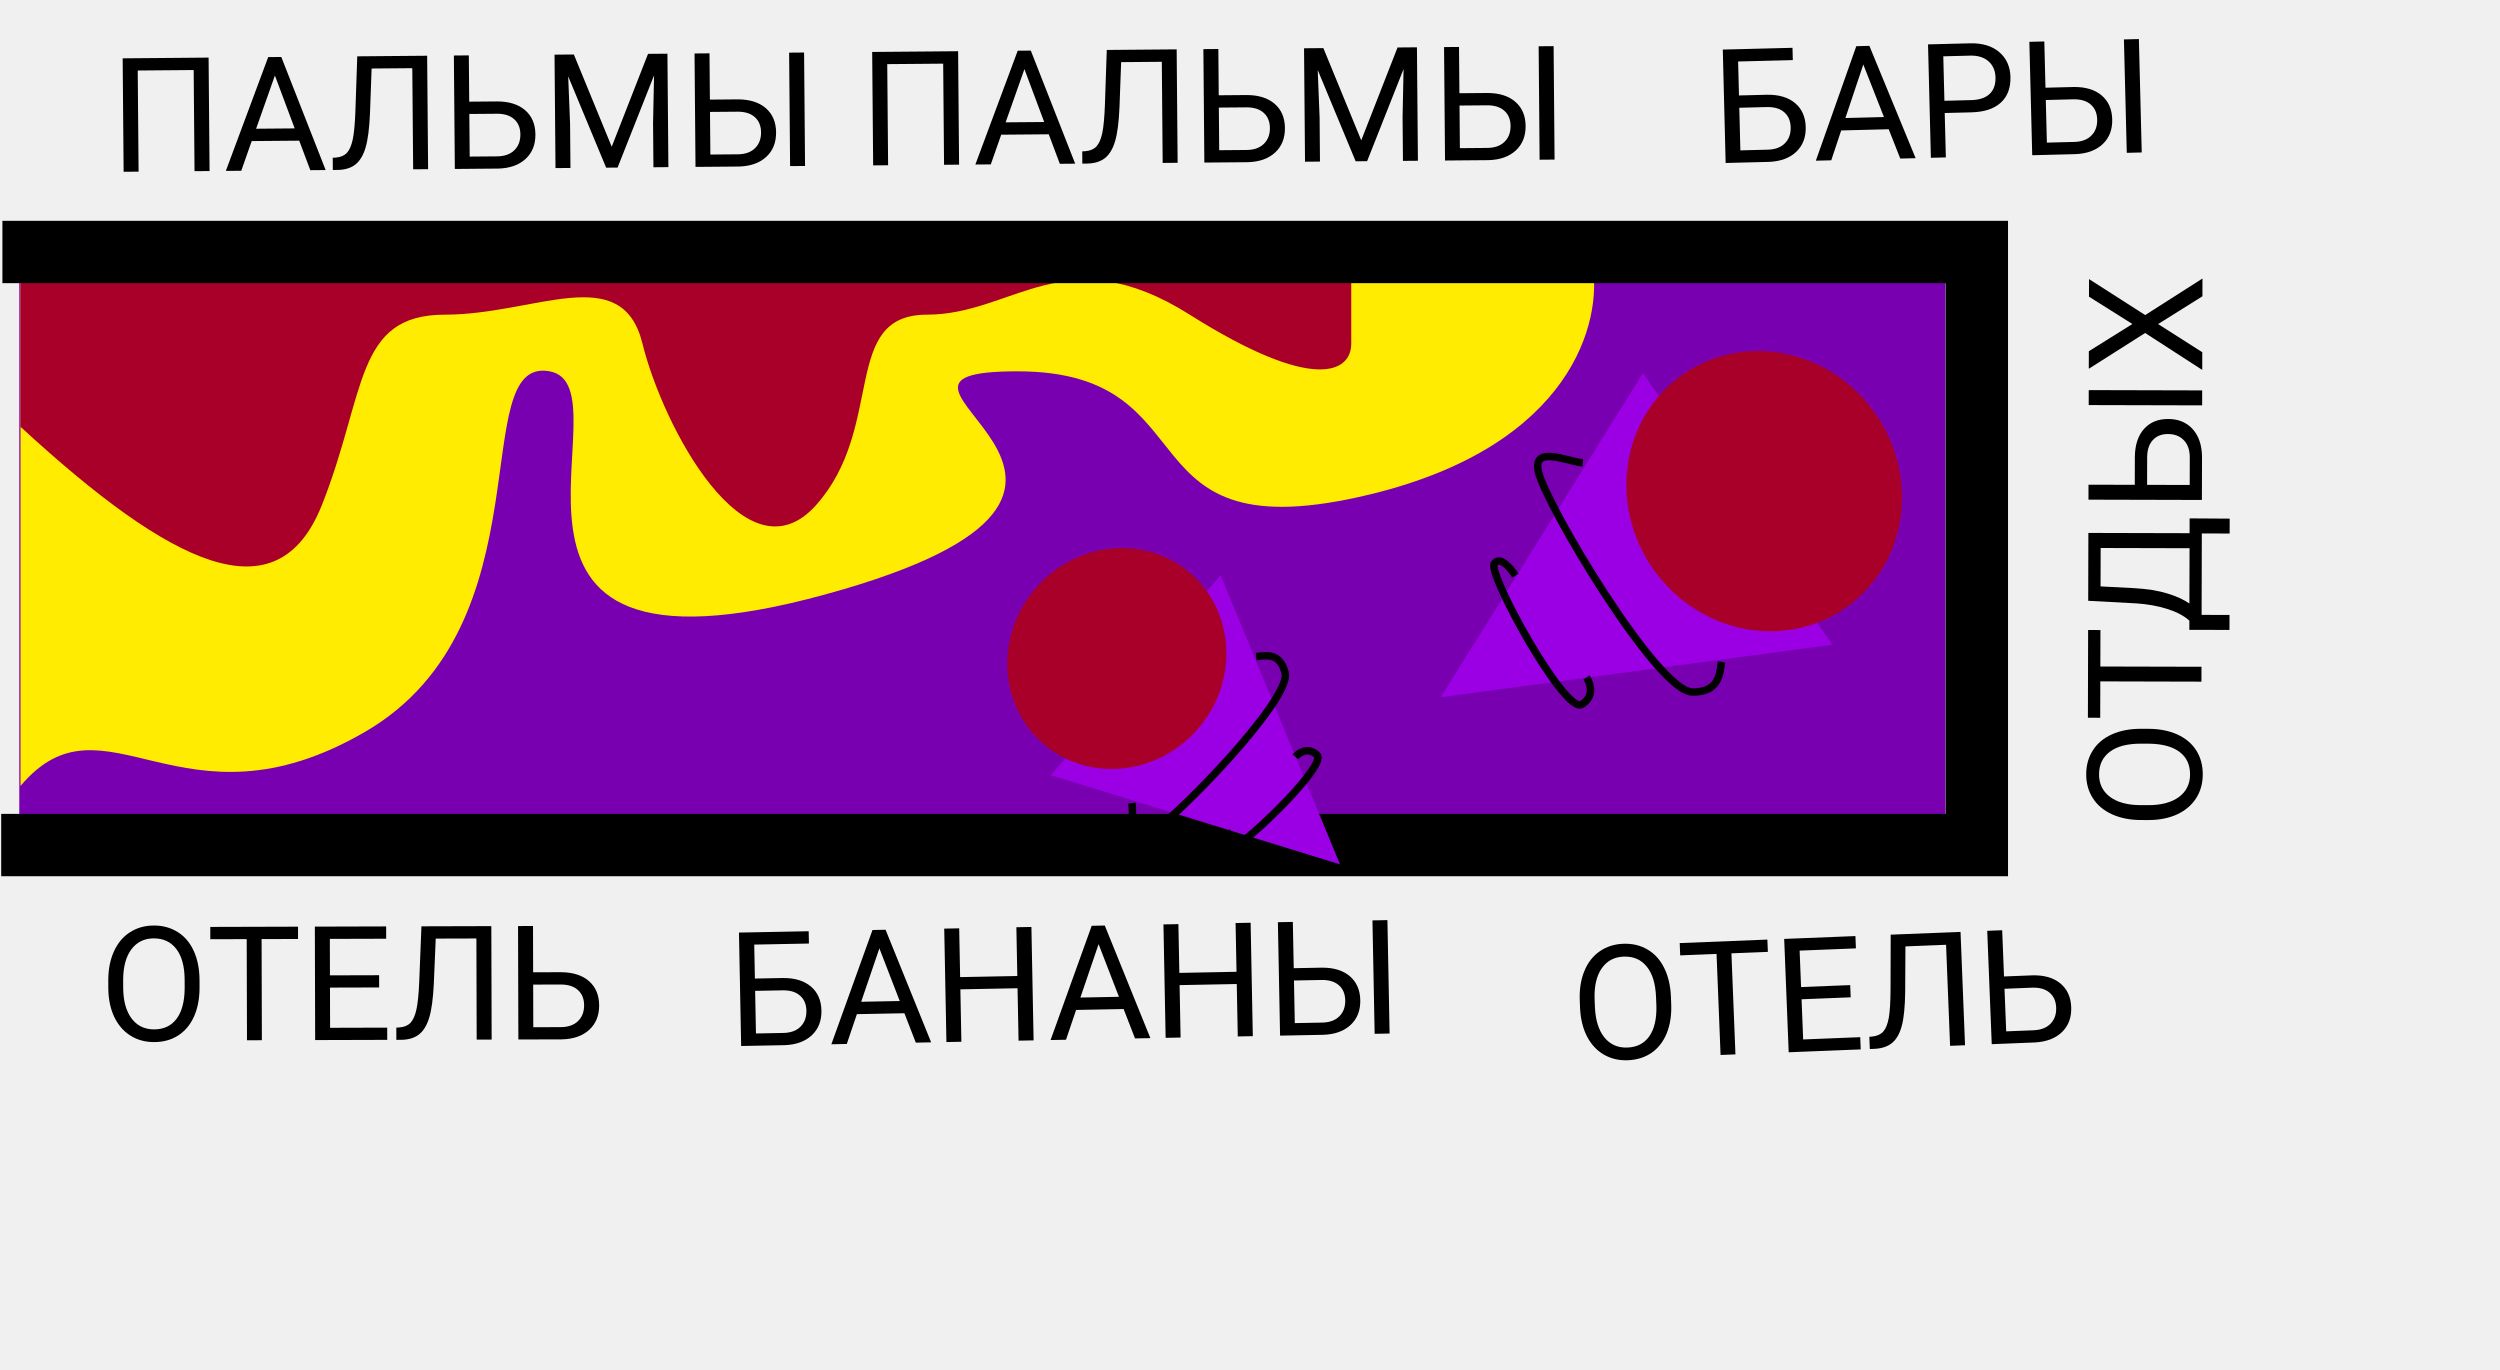
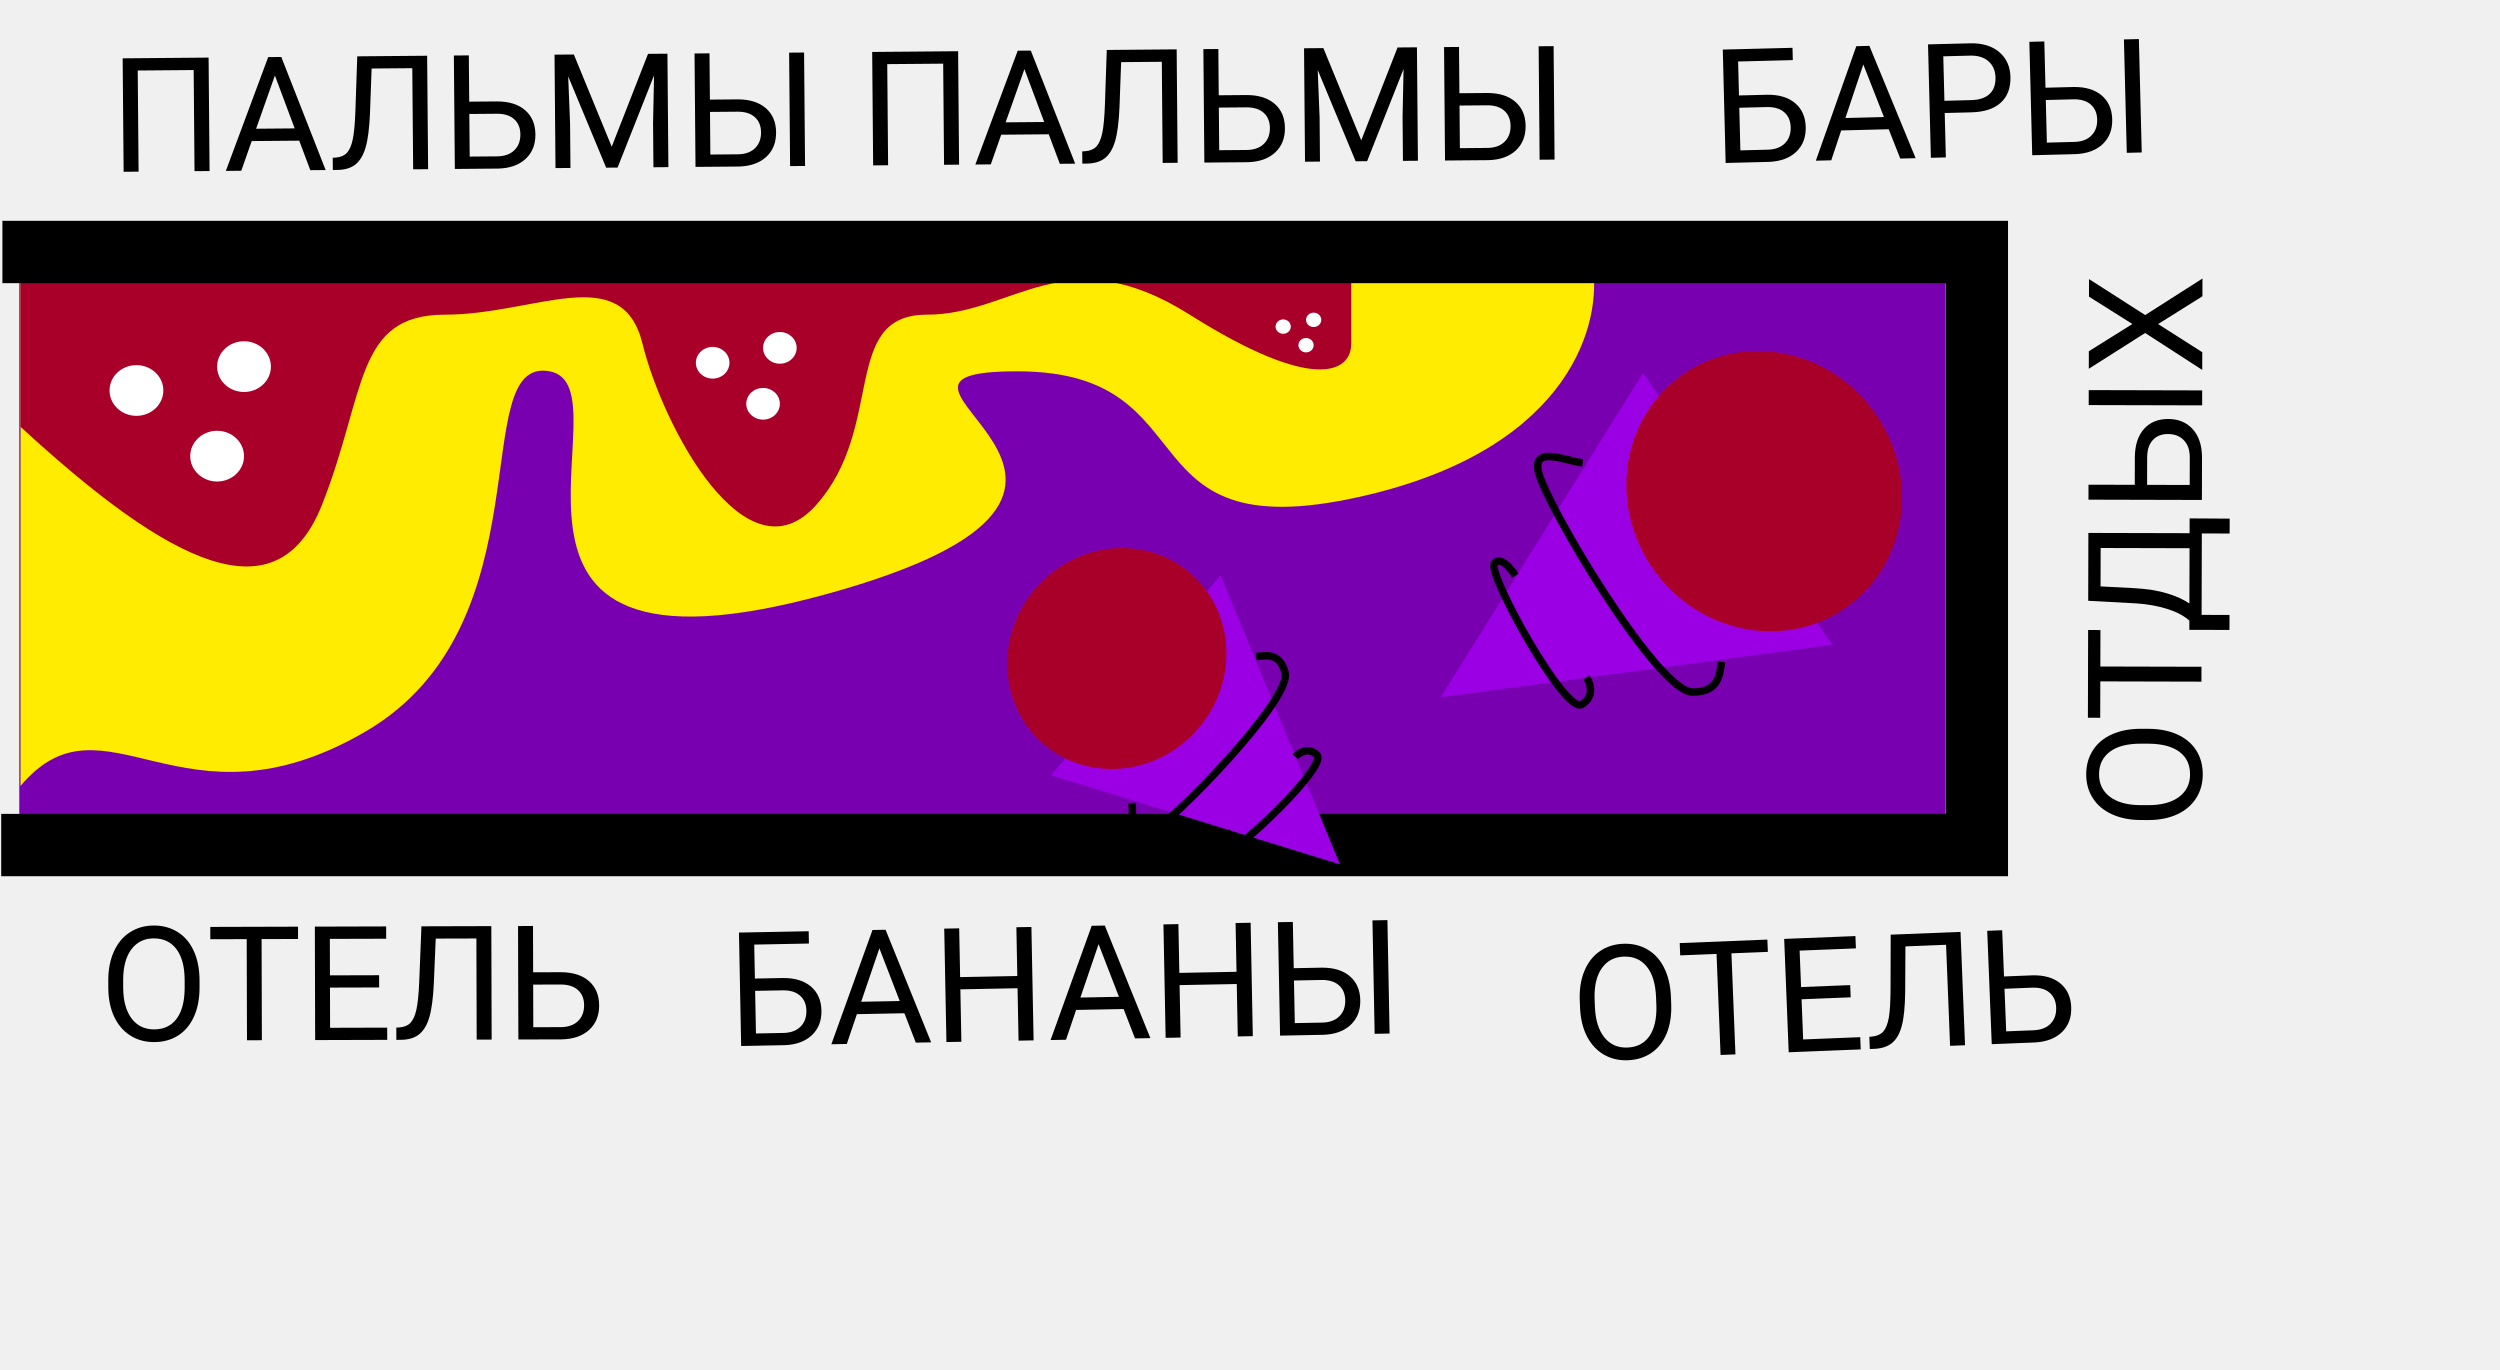
<svg xmlns="http://www.w3.org/2000/svg" width="1037" height="568" viewBox="0 0 1037 568" fill="none">
  <path d="M8 338.026L8 117.026L807 117.026V338.026L8 338.026Z" fill="#7900B1" />
  <path d="M151.5 303.526C75 348.026 43.5 284.526 8.5 326.026V109.527H660.5C664.833 132.861 652.5 184.627 568.5 205.027C463.5 230.527 504.5 154.026 422 154.026C339.5 154.026 504.5 202.027 342.5 246.527C180.5 291.027 263 160.526 228 154.026C193 147.526 228 259.026 151.5 303.526Z" fill="#FFEC00" />
  <path d="M133.5 209.526C115 256.026 71.5 235.026 8.5 177.026V103.527H560.5V142.526C560.5 154.526 545 163.026 493.5 130.526C442 98.026 420.5 130.526 384.5 130.526C348.5 130.526 367.5 177.026 338.5 209.526C309.5 242.026 275 177.026 266.5 142.526C258 108.026 222 130.526 184.5 130.526C147 130.526 152 163.026 133.5 209.526Z" fill="#A90029" />
  <path d="M0.5 350.526H820V104.526H1" stroke="black" stroke-width="25.86" />
  <path d="M82.771 409.548C82.784 414.159 82.019 418.191 80.478 421.642C78.936 425.073 76.746 427.697 73.907 429.515C71.067 431.333 67.752 432.247 63.96 432.258C60.254 432.268 56.966 431.373 54.095 429.571C51.224 427.748 48.987 425.158 47.383 421.801C45.801 418.423 44.982 414.515 44.926 410.076L44.917 406.683C44.904 402.158 45.68 398.159 47.243 394.686C48.806 391.212 51.018 388.556 53.878 386.716C56.76 384.855 60.054 383.919 63.76 383.909C67.531 383.898 70.852 384.804 73.722 386.627C76.615 388.429 78.841 391.062 80.402 394.527C81.963 397.97 82.75 401.986 82.763 406.575L82.771 409.548ZM76.59 406.528C76.574 400.947 75.442 396.674 73.193 393.707C70.943 390.718 67.804 389.23 63.775 389.241C59.854 389.252 56.766 390.759 54.512 393.76C52.28 396.74 51.138 400.88 51.089 406.181L51.098 409.639C51.113 415.047 52.256 419.299 54.527 422.395C56.82 425.47 59.959 427.001 63.945 426.99C67.953 426.978 71.051 425.515 73.241 422.6C75.43 419.664 76.55 415.47 76.599 410.018L76.59 406.528ZM123.631 389.491L108.506 389.534L108.623 431.484L102.45 431.502L102.333 389.551L87.24 389.594L87.226 384.488L123.617 384.384L123.631 389.491ZM157.267 409.594L136.874 409.653L136.921 426.329L160.61 426.262L160.625 431.336L130.729 431.421L130.598 384.364L160.17 384.28L160.184 389.386L136.818 389.453L136.86 404.578L157.253 404.52L157.267 409.594ZM203.801 384.155L203.932 431.212L197.727 431.23L197.61 389.28L180.739 389.328L179.951 407.978C179.645 414.228 179.012 418.926 178.051 422.075C177.112 425.223 175.718 427.544 173.869 429.036C172.02 430.506 169.545 431.267 166.442 431.319L164.406 431.325L164.392 426.251L165.684 426.182C167.688 426.026 169.226 425.375 170.301 424.23C171.375 423.064 172.188 421.219 172.741 418.697C173.295 416.174 173.682 412.295 173.905 407.058L174.811 384.238L203.801 384.155ZM221.145 403.304L232.845 403.27C237.757 403.321 241.596 404.57 244.361 407.019C247.126 409.467 248.514 412.803 248.526 417.026C248.538 421.271 247.157 424.657 244.385 427.186C241.613 429.715 237.824 431.029 233.02 431.129L215.018 431.181L214.886 384.124L221.092 384.106L221.145 403.304ZM221.16 408.41L221.209 426.089L232.553 426.056C235.634 426.048 238.023 425.222 239.721 423.58C241.44 421.937 242.296 419.737 242.288 416.979C242.281 414.329 241.445 412.241 239.782 410.716C238.14 409.191 235.8 408.411 232.762 408.377L221.16 408.41Z" fill="black" />
  <path d="M335.542 391.38L312.858 391.816L313.129 405.905L324.827 405.68C329.74 405.65 333.598 406.837 336.403 409.24C339.208 411.642 340.651 414.955 340.732 419.177C340.814 423.421 339.49 426.83 336.76 429.404C334.029 431.978 330.263 433.354 325.461 433.532L307.43 433.879L306.523 386.831L335.443 386.275L335.542 391.38ZM313.228 411.011L313.569 428.686L324.911 428.468C327.991 428.409 330.366 427.544 332.037 425.874C333.729 424.204 334.548 421.99 334.495 419.232C334.444 416.583 333.574 414.509 331.886 413.012C330.219 411.514 327.867 410.772 324.828 410.788L313.228 411.011ZM375.148 420.293L355.437 420.672L351.247 433.036L344.849 433.16L361.908 385.766L367.336 385.662L386.242 432.364L379.876 432.486L375.148 420.293ZM357.213 415.531L373.208 415.223L364.77 393.372L357.213 415.531ZM428.734 431.547L422.498 431.666L422.078 409.92L398.36 410.376L398.78 432.123L392.575 432.242L391.668 385.194L397.873 385.074L398.262 405.302L421.98 404.846L421.59 384.618L427.827 384.498L428.734 431.547ZM466.078 418.545L446.367 418.924L442.176 431.288L435.778 431.411L452.837 384.017L458.266 383.913L477.172 430.615L470.806 430.738L466.078 418.545ZM448.142 413.782L464.137 413.475L455.699 391.624L448.142 413.782ZM519.664 429.798L513.427 429.918L513.008 408.171L489.29 408.627L489.709 430.374L483.505 430.493L482.598 383.445L488.802 383.326L489.192 403.554L512.91 403.098L512.52 382.87L518.757 382.75L519.664 429.798ZM536.64 401.607L548.338 401.382C553.251 401.353 557.11 402.539 559.914 404.942C562.719 407.345 564.162 410.657 564.244 414.879C564.325 419.123 563.001 422.532 560.271 425.106C557.54 427.68 553.774 429.056 548.972 429.235L530.973 429.581L530.066 382.532L536.27 382.413L536.64 401.607ZM536.739 406.713L537.08 424.388L548.422 424.17C551.502 424.111 553.878 423.246 555.548 421.576C557.24 419.906 558.059 417.692 558.006 414.935C557.955 412.285 557.085 410.211 555.397 408.714C553.73 407.216 551.378 406.474 548.339 406.49L536.739 406.713ZM576.406 428.707L570.202 428.826L569.295 381.778L575.499 381.659L576.406 428.707Z" fill="black" />
  <path d="M86.927 70.948L80.69 71.001L80.333 29.052L57.128 29.249L57.486 71.198L51.281 71.251L50.88 24.196L86.527 23.892L86.927 70.948ZM124.118 58.349L104.404 58.517L100.081 70.835L93.682 70.89L111.25 23.682L116.68 23.636L135.081 70.537L128.715 70.592L124.118 58.349ZM106.235 53.395L122.232 53.258L114.03 31.318L106.235 53.395ZM177.179 23.12L177.58 70.175L171.375 70.228L171.017 28.279L154.147 28.423L153.466 47.078C153.196 53.329 152.59 58.031 151.647 61.185C150.726 64.339 149.345 66.667 147.505 68.169C145.664 69.65 143.193 70.425 140.091 70.495L138.055 70.512L138.011 65.438L139.304 65.362C141.306 65.195 142.841 64.535 143.909 63.384C144.976 62.212 145.779 60.362 146.318 57.837C146.856 55.311 147.222 51.43 147.414 46.192L148.19 23.367L177.179 23.12ZM194.633 42.17L206.332 42.071C211.245 42.093 215.091 43.321 217.869 45.754C220.648 48.186 222.055 51.514 222.091 55.737C222.127 59.982 220.767 63.376 218.009 65.921C215.251 68.465 211.47 69.801 206.666 69.928L188.665 70.081L188.264 23.026L194.469 22.973L194.633 42.17ZM194.676 47.276L194.827 64.954L206.17 64.858C209.251 64.832 211.636 63.992 213.324 62.34C215.034 60.688 215.877 58.483 215.853 55.726C215.831 53.075 214.984 50.993 213.311 49.477C211.661 47.961 209.317 47.195 206.278 47.178L194.676 47.276ZM238.034 22.602L253.744 60.865L268.801 22.34L276.848 22.272L277.249 69.327L271.044 69.38L270.888 51.055L271.301 31.272L256.177 69.506L251.427 69.547L235.687 31.672L236.469 51.348L236.625 69.673L230.42 69.726L230.019 22.67L238.034 22.602ZM294.463 41.32L306.162 41.22C311.075 41.243 314.921 42.471 317.7 44.904C320.479 47.336 321.886 50.664 321.922 54.887C321.958 59.132 320.597 62.526 317.839 65.07C315.081 67.615 311.301 68.951 306.497 69.078L288.495 69.231L288.095 22.176L294.3 22.123L294.463 41.32ZM294.507 46.426L294.657 64.104L306.001 64.008C309.082 63.981 311.467 63.142 313.155 61.49C314.864 59.838 315.707 57.633 315.684 54.876C315.661 52.225 314.814 50.143 313.142 48.627C311.492 47.111 309.147 46.345 306.109 46.328L294.507 46.426ZM333.935 68.844L327.73 68.897L327.329 21.842L333.534 21.789L333.935 68.844ZM397.828 68.3L391.59 68.353L391.233 26.404L368.029 26.602L368.386 68.551L362.181 68.604L361.78 21.548L397.427 21.245L397.828 68.3ZM435.018 55.702L415.304 55.87L410.981 68.188L404.582 68.243L422.15 21.034L427.58 20.988L445.982 67.89L439.615 67.944L435.018 55.702ZM417.135 50.747L433.133 50.611L424.93 28.671L417.135 50.747ZM488.079 20.473L488.48 67.528L482.275 67.581L481.918 25.632L465.048 25.776L464.366 44.43C464.096 50.681 463.49 55.384 462.547 58.538C461.626 61.691 460.245 64.019 458.405 65.522C456.564 67.003 454.093 67.778 450.991 67.847L448.955 67.865L448.912 62.791L450.204 62.715C452.206 62.547 453.741 61.888 454.809 60.737C455.876 59.564 456.679 57.715 457.218 55.189C457.757 52.664 458.122 48.782 458.315 43.545L459.09 20.72L488.079 20.473ZM505.533 39.523L517.232 39.423C522.145 39.446 525.991 40.674 528.769 43.106C531.548 45.539 532.956 48.867 532.991 53.09C533.028 57.334 531.667 60.729 528.909 63.273C526.151 65.818 522.37 67.153 517.566 67.28L499.565 67.434L499.164 20.379L505.369 20.326L505.533 39.523ZM505.576 44.629L505.727 62.307L517.071 62.21C520.152 62.184 522.536 61.345 524.224 59.693C525.934 58.041 526.777 55.836 526.754 53.078C526.731 50.428 525.884 48.345 524.212 46.83C522.561 45.314 520.217 44.547 517.179 44.53L505.576 44.629ZM548.934 19.955L564.645 58.218L579.701 19.693L587.748 19.624L588.149 66.679L581.944 66.732L581.788 48.408L582.201 28.624L567.078 66.859L562.327 66.899L546.587 29.024L547.369 48.701L547.525 67.025L541.32 67.078L540.919 20.023L548.934 19.955ZM605.363 38.673L617.063 38.573C621.976 38.596 625.821 39.824 628.6 42.256C631.379 44.689 632.786 48.017 632.822 52.24C632.858 56.484 631.497 59.879 628.739 62.423C625.982 64.968 622.201 66.303 617.397 66.43L599.396 66.584L598.995 19.529L605.2 19.476L605.363 38.673ZM605.407 43.779L605.558 61.457L616.901 61.36C619.982 61.334 622.367 60.495 624.055 58.843C625.765 57.191 626.608 54.986 626.584 52.228C626.562 49.578 625.714 47.495 624.042 45.98C622.392 44.464 620.047 43.697 617.009 43.68L605.407 43.779ZM644.835 66.197L638.63 66.25L638.229 19.194L644.434 19.142L644.835 66.197Z" fill="black" />
  <path d="M891.097 302.309C895.708 302.321 899.735 303.107 903.179 304.667C906.601 306.227 909.213 308.432 911.015 311.281C912.818 314.129 913.714 317.45 913.705 321.242C913.695 324.948 912.782 328.231 910.965 331.092C909.126 333.953 906.524 336.177 903.158 337.762C899.772 339.327 895.859 340.124 891.42 340.156L888.027 340.148C883.502 340.136 879.507 339.339 876.042 337.757C872.578 336.176 869.933 333.95 868.109 331.079C866.264 328.187 865.345 324.888 865.355 321.183C865.365 317.412 866.289 314.096 868.128 311.235C869.945 308.353 872.59 306.14 876.063 304.598C879.514 303.055 883.535 302.29 888.124 302.302L891.097 302.309ZM888.043 308.475C882.463 308.46 878.183 309.57 875.204 311.803C872.203 314.036 870.698 317.167 870.688 321.196C870.678 325.118 872.167 328.213 875.156 330.483C878.124 332.732 882.258 333.895 887.558 333.973L891.016 333.982C896.424 333.996 900.682 332.876 903.791 330.621C906.878 328.345 908.426 325.214 908.437 321.228C908.447 317.221 907 314.114 904.097 311.909C901.173 309.704 896.985 308.562 891.534 308.483L888.043 308.475ZM871.261 261.342L871.223 276.468L913.173 276.575L913.157 282.748L871.207 282.64L871.168 297.734L866.062 297.72L866.155 261.329L871.261 261.342ZM924.868 215.134L924.853 221.307L913.315 221.277L913.228 255.051L924.798 255.08L924.782 261.286L908.138 261.275L908.148 257.429C905.869 255.398 902.814 253.785 898.981 252.59C895.128 251.374 890.907 250.609 886.318 250.295L866.186 249.209L866.258 221.059L908.241 221.167L908.257 215.026L924.868 215.134ZM908.166 250.351L908.225 227.405L871.349 227.31L871.308 243.243L885.139 243.958C890.546 244.252 895.155 244.985 898.966 246.158C902.776 247.31 905.843 248.708 908.166 250.351ZM885.507 201.103L885.537 189.404C885.614 184.491 886.885 180.659 889.348 177.908C891.811 175.156 895.154 173.786 899.378 173.796C903.622 173.807 907.001 175.206 909.515 177.992C912.029 180.778 913.323 184.573 913.396 189.378L913.35 207.38L866.294 207.259L866.31 201.054L885.507 201.103ZM890.614 201.116L908.292 201.161L908.321 189.817C908.329 186.736 907.516 184.343 905.883 182.636C904.25 180.908 902.055 180.041 899.297 180.034C896.647 180.027 894.555 180.851 893.021 182.506C891.487 184.14 890.694 186.476 890.643 189.514L890.614 201.116ZM913.467 161.939L913.451 168.144L866.394 168.024L866.41 161.818L913.467 161.939ZM884.515 134.393L866.51 123.068L866.528 115.764L889.825 130.69L913.586 115.529L913.567 122.897L895.18 134.421L913.507 146.103L913.489 153.439L889.806 138.124L866.433 152.963L866.452 145.691L884.515 134.393Z" fill="black" />
  <path d="M693.217 416.396C693.4 421.004 692.785 425.061 691.372 428.567C689.958 432.052 687.867 434.755 685.097 436.677C682.327 438.599 679.047 439.635 675.258 439.786C671.555 439.934 668.236 439.16 665.301 437.466C662.364 435.75 660.033 433.245 658.306 429.95C656.6 426.632 655.637 422.757 655.418 418.324L655.283 414.933C655.103 410.412 655.73 406.387 657.163 402.858C658.597 399.329 660.709 396.592 663.5 394.648C666.311 392.682 669.568 391.625 673.271 391.477C677.039 391.327 680.39 392.11 683.327 393.826C686.283 395.519 688.606 398.068 690.294 401.473C691.981 404.855 692.916 408.84 693.099 413.425L693.217 416.396ZM686.928 413.607C686.706 408.031 685.416 403.802 683.059 400.92C680.701 398.017 677.509 396.645 673.483 396.806C669.565 396.962 666.535 398.581 664.393 401.664C662.273 404.724 661.285 408.904 661.431 414.202L661.569 417.658C661.784 423.062 663.084 427.269 665.467 430.279C667.872 433.266 671.066 434.681 675.049 434.522C679.053 434.363 682.095 432.786 684.176 429.792C686.255 426.776 687.219 422.544 687.067 417.094L686.928 413.607ZM733.308 394.842L718.194 395.444L719.862 437.361L713.694 437.607L712.026 395.69L696.945 396.291L696.742 391.189L733.104 389.739L733.308 394.842ZM767.664 413.688L747.287 414.5L747.95 431.164L771.621 430.22L771.823 435.29L741.951 436.481L740.08 389.461L769.629 388.283L769.832 393.386L746.483 394.316L747.085 409.43L767.462 408.618L767.664 413.688ZM813.225 386.546L815.096 433.565L808.896 433.813L807.228 391.895L790.37 392.567L790.272 411.234C790.198 417.49 789.739 422.21 788.895 425.391C788.073 428.572 786.766 430.943 784.973 432.502C783.18 434.04 780.734 434.892 777.636 435.059L775.601 435.14L775.399 430.069L776.688 429.953C778.685 429.723 780.198 429.016 781.229 427.832C782.26 426.626 783.004 424.753 783.464 422.212C783.923 419.67 784.167 415.779 784.196 410.538L784.258 387.7L813.225 386.546ZM831.265 405.04L842.956 404.574C847.867 404.443 851.749 405.549 854.603 407.894C857.456 410.238 858.967 413.52 859.135 417.74C859.303 421.981 858.049 425.417 855.372 428.046C852.695 430.676 848.958 432.129 844.16 432.407L826.173 433.124L824.302 386.104L830.502 385.857L831.265 405.04ZM831.469 410.142L832.172 427.807L843.507 427.355C846.585 427.232 848.942 426.319 850.578 424.615C852.235 422.91 853.009 420.68 852.899 417.924C852.794 415.276 851.882 413.22 850.163 411.758C848.466 410.295 846.099 409.602 843.062 409.68L831.469 410.142Z" fill="black" />
  <path d="M743.656 24.935L720.975 25.509L721.33 39.595L733.026 39.3C737.939 39.24 741.805 40.403 744.623 42.789C747.442 45.175 748.905 48.479 749.012 52.7C749.119 56.944 747.815 60.36 745.1 62.951C742.385 65.541 738.626 66.94 733.825 67.148L715.797 67.603L714.611 20.561L743.527 19.831L743.656 24.935ZM721.459 44.7L721.905 62.373L733.245 62.087C736.325 62.009 738.696 61.13 740.356 59.45C742.038 57.769 742.844 55.55 742.774 52.793C742.708 50.144 741.826 48.076 740.128 46.588C738.453 45.1 736.096 44.373 733.058 44.407L721.459 44.7ZM783.433 53.608L763.725 54.107L759.608 66.496L753.211 66.658L769.988 19.162L775.416 19.024L794.599 65.611L788.234 65.772L783.433 53.608ZM765.47 48.954L781.463 48.55L772.895 26.75L765.47 48.954ZM806.67 46.878L807.134 65.294L800.931 65.451L799.745 18.409L817.095 17.971C822.243 17.841 826.304 19.053 829.278 21.607C832.273 24.161 833.826 27.602 833.935 31.932C834.05 36.498 832.706 40.056 829.904 42.605C827.123 45.133 823.072 46.464 817.752 46.598L806.67 46.878ZM806.542 41.806L817.689 41.524C821.006 41.44 823.528 40.6 825.255 39.005C826.982 37.388 827.808 35.104 827.733 32.153C827.663 29.353 826.723 27.135 824.914 25.5C823.106 23.864 820.661 23.053 817.579 23.067L806.077 23.357L806.542 41.806ZM848.466 36.382L860.162 36.086C865.075 36.026 868.94 37.19 871.759 39.575C874.578 41.961 876.041 45.265 876.147 49.486C876.254 53.73 874.95 57.147 872.235 59.737C869.52 62.327 865.762 63.726 860.961 63.934L842.965 64.389L841.779 17.347L847.982 17.19L848.466 36.382ZM848.595 41.486L849.04 59.159L860.381 58.873C863.461 58.795 865.831 57.916 867.492 56.236C869.173 54.555 869.98 52.337 869.91 49.58C869.843 46.93 868.961 44.862 867.264 43.374C865.589 41.887 863.232 41.159 860.194 41.193L848.595 41.486ZM888.391 63.24L882.188 63.397L881.002 16.355L887.205 16.198L888.391 63.24Z" fill="black" />
  <path d="M597.611 289.201L681.505 154.779L760.093 267.403L597.611 289.201Z" fill="#9B00E4" />
  <ellipse cx="731.781" cy="203.738" rx="59.01" ry="56.253" transform="rotate(55.093 731.781 203.738)" fill="#A90029" />
  <path d="M656.515 192.01C649.959 191.352 635.709 184.641 638.088 195.54C641.062 209.165 687.363 286.753 701.941 287.047C713.603 287.283 713.396 278.519 714.102 274.537" stroke="black" stroke-width="3.109" />
  <path d="M628.591 238.77C626.691 235.735 622.284 230.481 619.857 233.744C616.824 237.823 649.178 296.36 656.076 292.202C661.593 288.875 659.698 283.35 658.061 281.004" stroke="black" stroke-width="3.109" />
  <path d="M555.841 358.548L435.962 321.543L506.262 238.587L555.841 358.548Z" fill="#9B00E4" />
  <ellipse cx="463.26" cy="273.148" rx="46.723" ry="44.54" transform="rotate(-49.7209 463.26 273.148)" fill="#A90029" />
  <path d="M469.52 333.135C470.343 338.287 468.091 350.553 475.953 346.525C485.779 341.491 535.797 290.341 533.071 279.123C530.891 270.149 524.224 272.081 521.033 272.347" stroke="black" stroke-width="3.109" />
  <path d="M510.967 345.043C509.028 347.112 505.898 351.549 508.888 352.746C512.624 354.242 550.882 317.625 546.303 313.187C542.639 309.637 538.794 312.206 537.329 313.935" stroke="black" stroke-width="3.109" />
+   <ellipse cx="83.246" cy="161.975" rx="45.246" ry="43.949" fill="#A90029" />
+   <ellipse cx="56.596" cy="161.969" rx="11.157" ry="10.523" fill="white" />
+   <ellipse cx="90.061" cy="189.215" rx="11.157" ry="10.523" fill="white" />
+   <ellipse cx="101.216" cy="152.071" rx="11.157" ry="10.523" fill="white" />
+   <ellipse cx="312.259" cy="150.475" rx="28.259" ry="27.449" fill="#A90029" />
+   <ellipse cx="295.614" cy="150.471" rx="6.968" ry="6.572" fill="white" />
+   <ellipse cx="316.515" cy="167.488" rx="6.968" ry="6.572" fill="white" />
+   <ellipse cx="323.482" cy="144.289" rx="6.968" ry="6.572" fill="white" />
+   <ellipse cx="539.816" cy="135.475" rx="12.816" ry="12.449" fill="#A90029" />
+   <ellipse cx="532.267" cy="135.473" rx="3.16" ry="2.981" fill="white" />
+   <ellipse cx="541.746" cy="143.19" rx="3.16" ry="2.981" fill="white" />
+   <ellipse cx="544.906" cy="132.67" rx="3.16" ry="2.981" fill="white" />
</svg>
